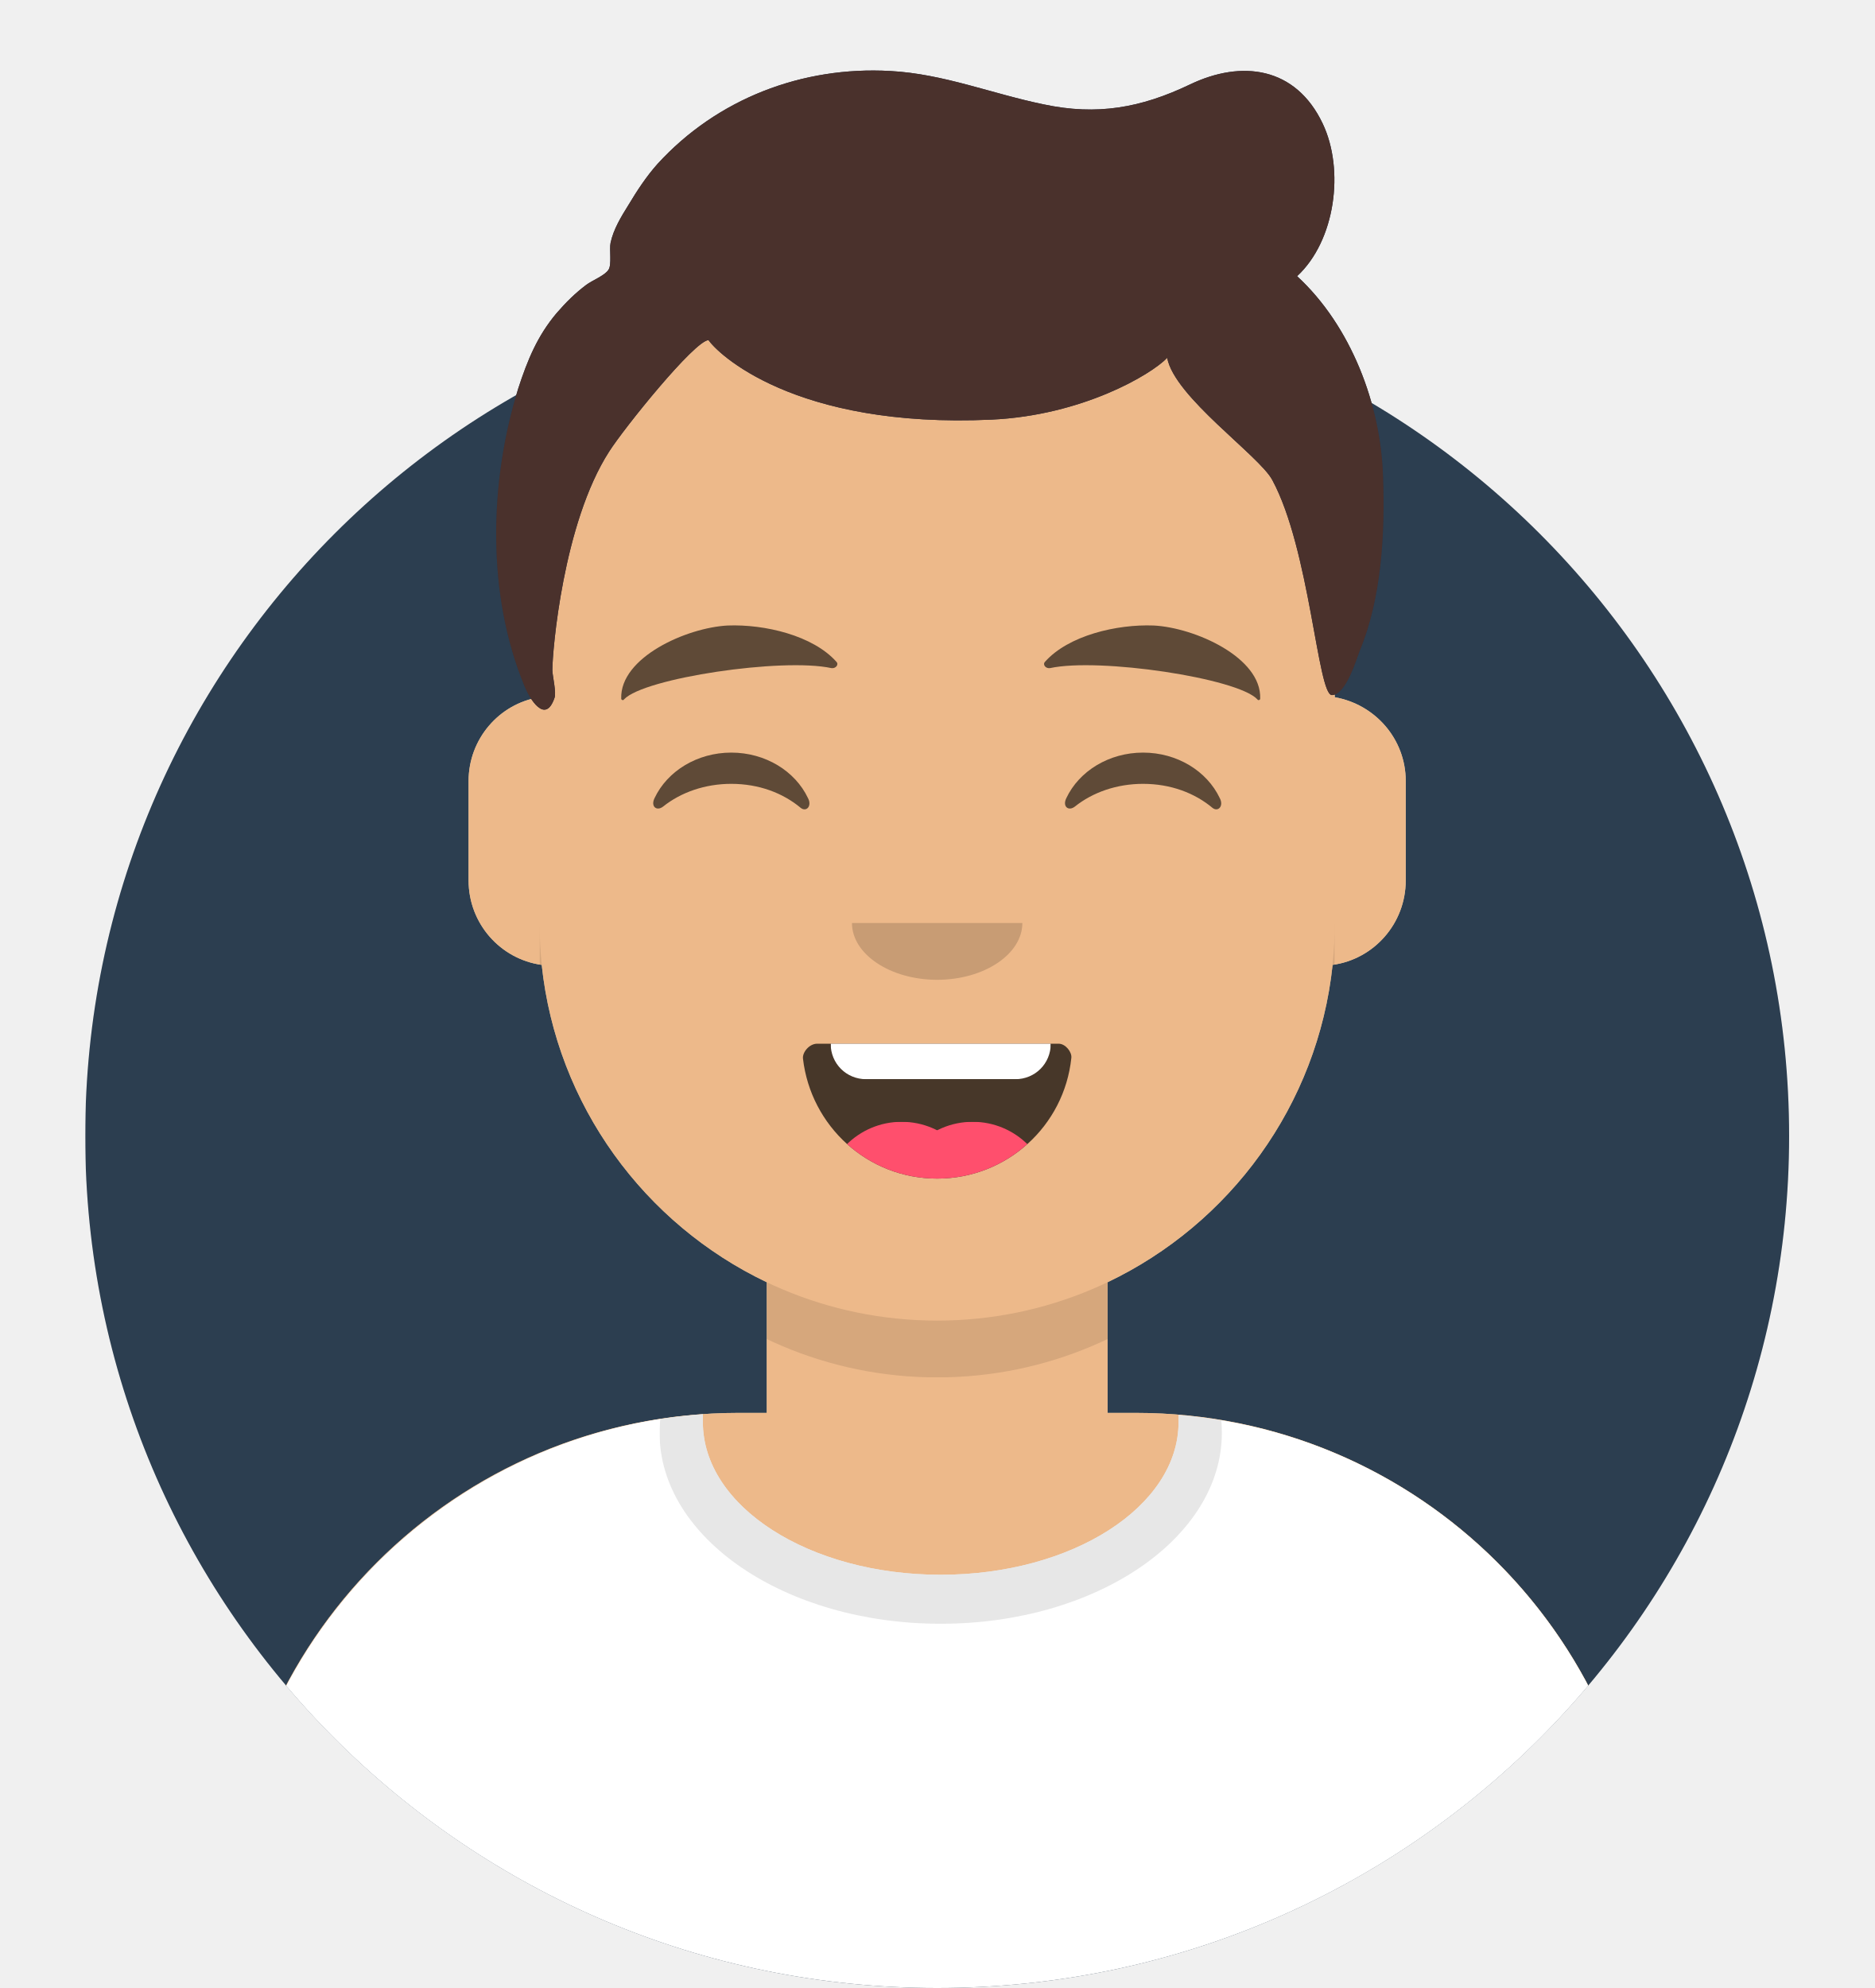
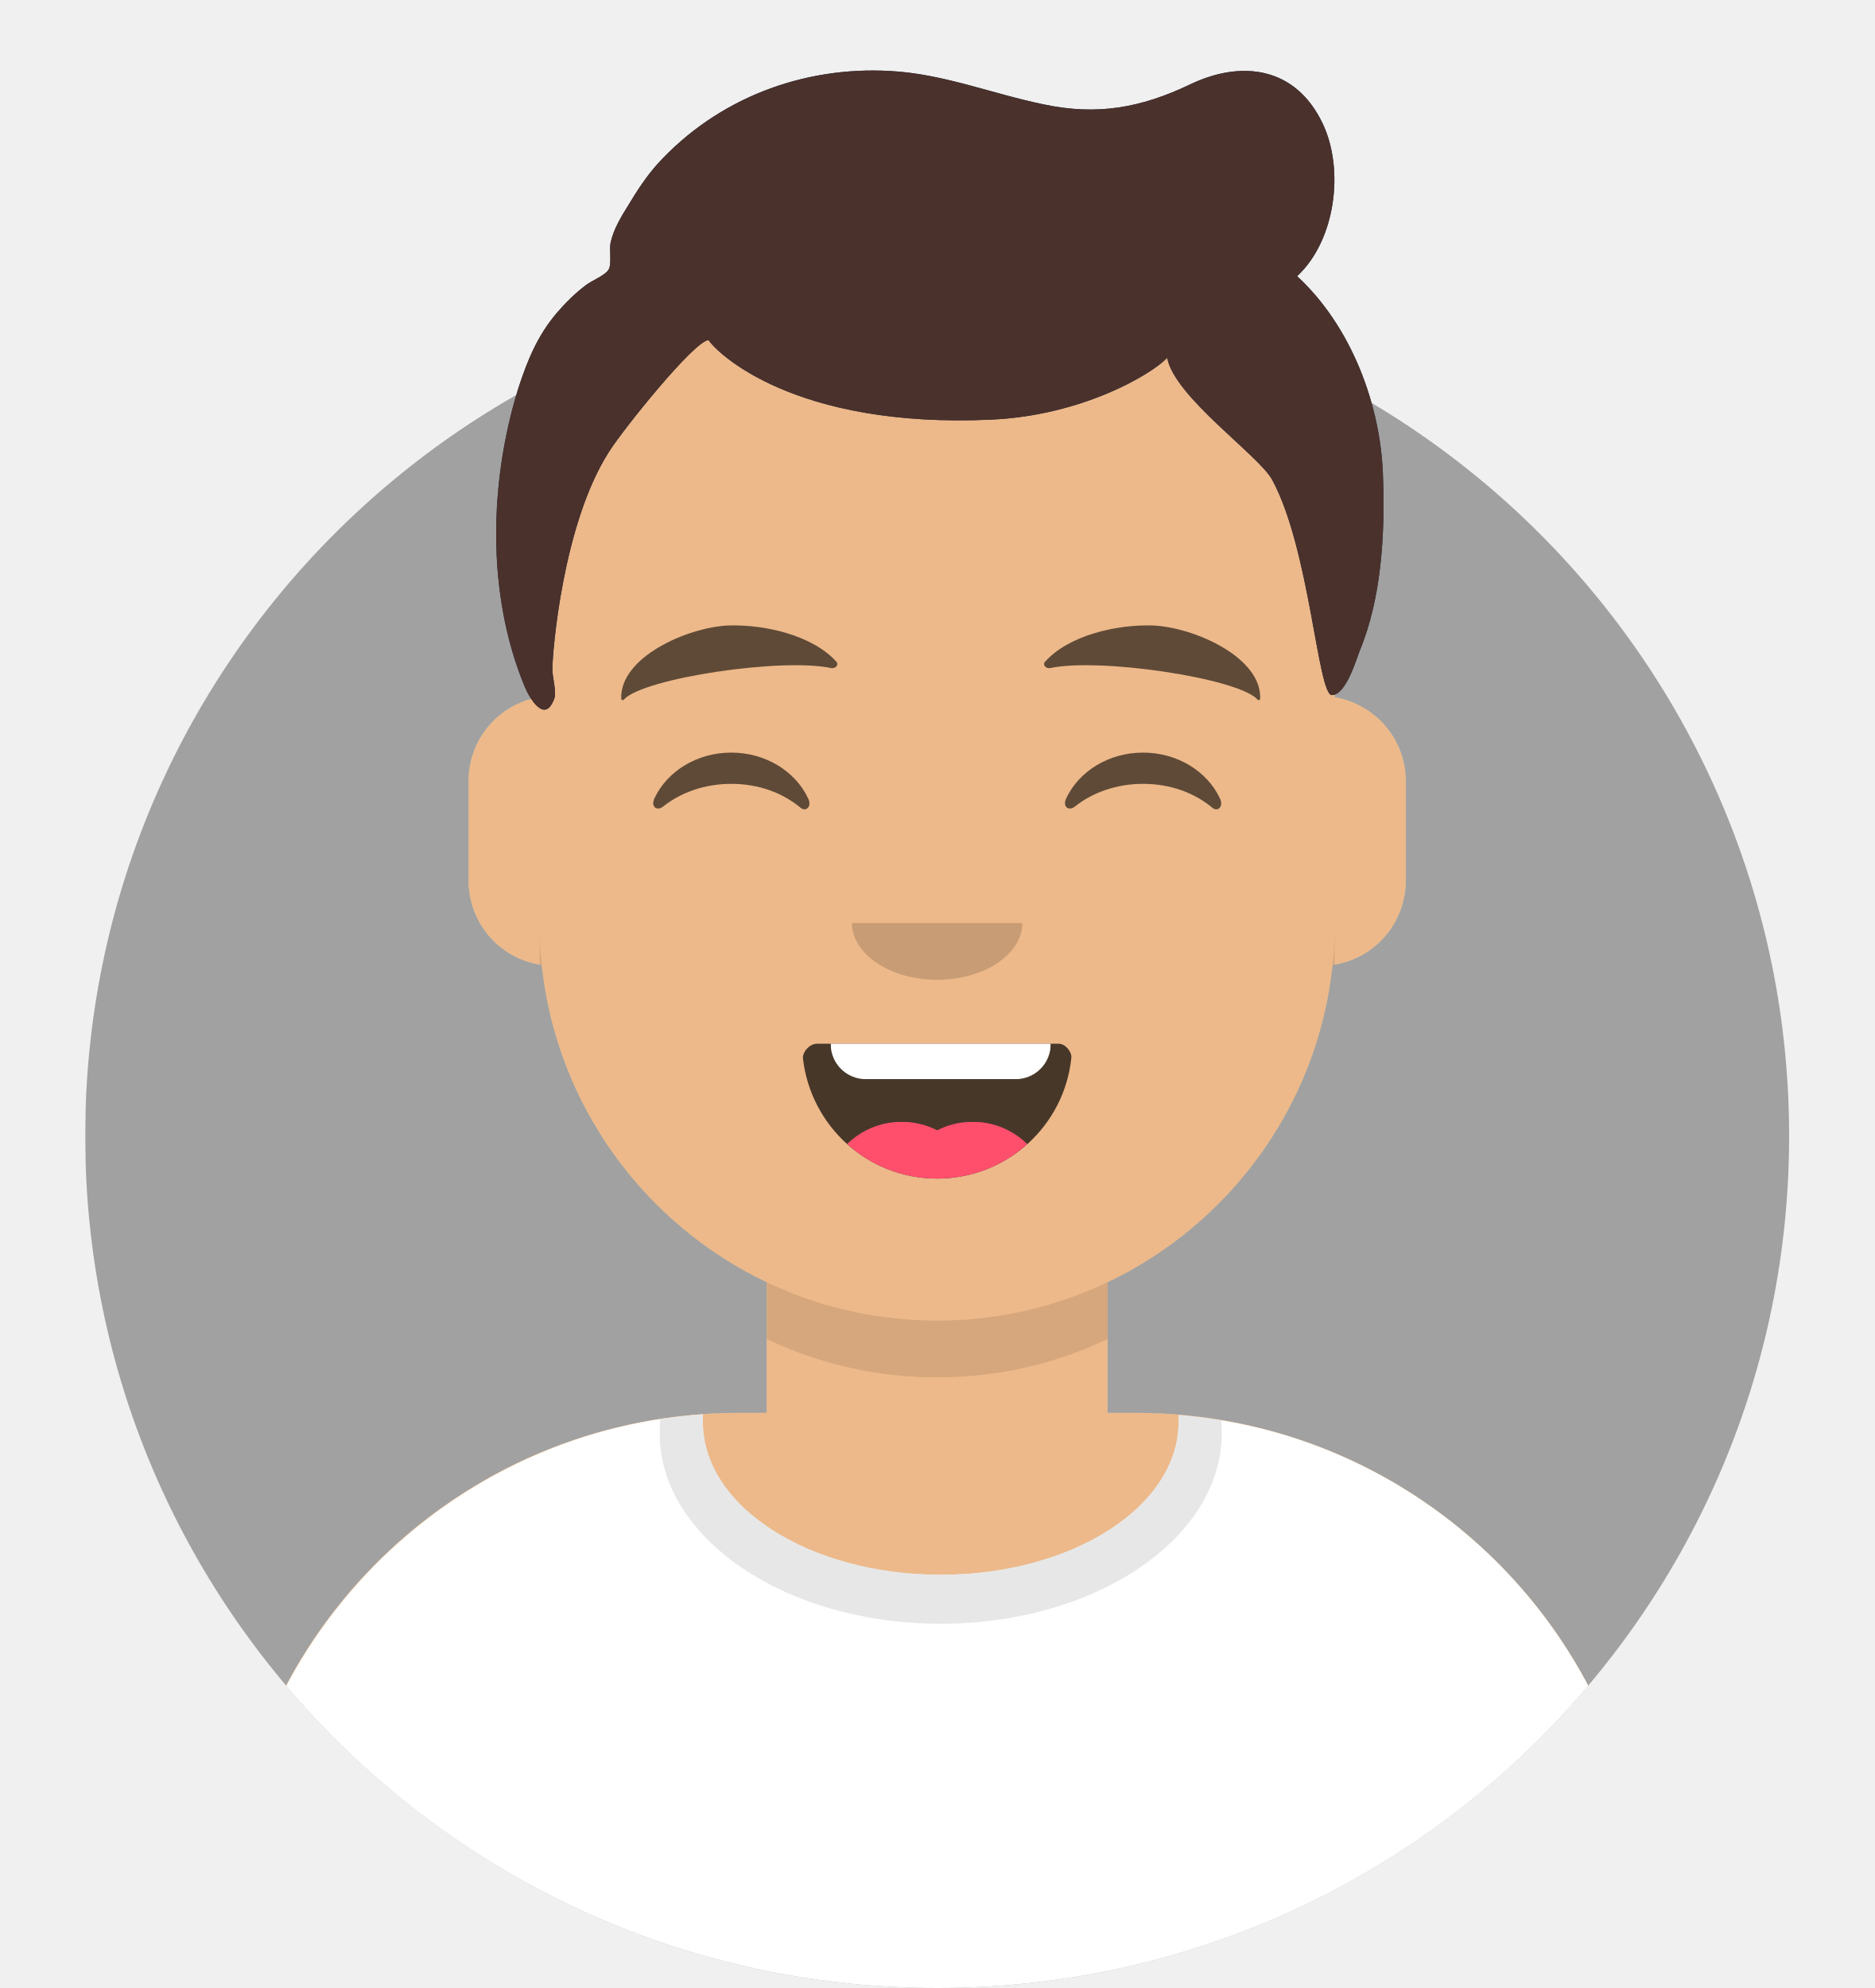
<svg xmlns="http://www.w3.org/2000/svg" version="1.1" id="Layer_1" x="0px" y="0px" viewBox="0 0 264 280" style="enable-background:new 0 0 264 280;" xml:space="preserve">
  <style type="text/css">
	.st0{fill-rule:evenodd;clip-rule:evenodd;fill:#E6E6E6;}
	.st1{filter:url(#Adobe_OpacityMaskFilter);}
	.st2{fill-rule:evenodd;clip-rule:evenodd;fill:#FFFFFF;}
	.st3{mask:url(#mask-2_1_);}
- 	.st4{fill-rule:evenodd;clip-rule:evenodd;fill:#2C3E50;}
+ 	.st4{fill-rule:evenodd;clip-rule:evenodd;fill:rgba(0, 0, 0, 0.3);}
	.st5{filter:url(#Adobe_OpacityMaskFilter_1_);}
	.st6{mask:url(#mask-4_1_);}
	.st7{fill-rule:evenodd;clip-rule:evenodd;fill:#D0C6AC;}
	.st8{filter:url(#Adobe_OpacityMaskFilter_2_);}
	.st9{mask:url(#mask-6_1_);}
	.st10{fill-rule:evenodd;clip-rule:evenodd;fill:#EDB98A;}
	.st11{filter:url(#Adobe_OpacityMaskFilter_3_);}
	.st12{mask:url(#mask-6_2_);fill-rule:evenodd;clip-rule:evenodd;fill-opacity:0.1;}
	.st13{filter:url(#Adobe_OpacityMaskFilter_4_);}
	.st14{mask:url(#react-mask-952_1_);}
	.st15{filter:url(#Adobe_OpacityMaskFilter_5_);}
	.st16{opacity:0.6;mask:url(#react-mask-952_2_);}
	.st17{fill-rule:evenodd;clip-rule:evenodd;fill-opacity:0.16;}
	.st18{fill-rule:evenodd;clip-rule:evenodd;fill-opacity:0.7;}
	.st19{filter:url(#Adobe_OpacityMaskFilter_6_);}
	.st20{mask:url(#react-mask-934_1_);fill-rule:evenodd;clip-rule:evenodd;fill:#FFFFFF;}
	.st21{filter:url(#Adobe_OpacityMaskFilter_7_);}
	.st22{mask:url(#react-mask-934_2_);}
	.st23{fill-rule:evenodd;clip-rule:evenodd;fill:#FF4F6D;}
	.st24{fill-rule:evenodd;clip-rule:evenodd;fill-opacity:0.6;}
	.st25{filter:url(#Adobe_OpacityMaskFilter_8_);}
	.st26{mask:url(#react-mask-925_1_);}
	.st27{fill-rule:evenodd;clip-rule:evenodd;fill:#28354B;}
	.st28{filter:url(#Adobe_OpacityMaskFilter_9_);}
	.st29{mask:url(#react-mask-924_1_);}
	.st30{fill-rule:evenodd;clip-rule:evenodd;fill:#4A312C;}
</style>
  <g>
    <g transform="translate(-825, -1100)">
      <g transform="translate(825, 1100)">
        <g id="Circle" transform="translate(12, 40)">
          <g id="Circle-Background">
            <circle class="st0" cx="120" cy="120" r="120" />
          </g>
          <defs>
            <filter id="Adobe_OpacityMaskFilter" filterUnits="userSpaceOnUse" x="0" y="0" width="240" height="240">
              <feColorMatrix type="matrix" values="1 0 0 0 0  0 1 0 0 0  0 0 1 0 0  0 0 0 1 0" />
            </filter>
          </defs>
          <mask maskUnits="userSpaceOnUse" x="0" y="0" width="240" height="240" id="mask-2_1_">
            <g class="st1">
              <circle id="path-1_1_" class="st2" cx="120" cy="120" r="120" />
            </g>
          </mask>
          <g class="st3">
            <rect class="st4" width="240" height="240" />
          </g>
        </g>
        <g id="Mask">
			</g>
        <defs>
          <filter id="Adobe_OpacityMaskFilter_1_" filterUnits="userSpaceOnUse" x="-1" y="0" width="265" height="280">
            <feColorMatrix type="matrix" values="1 0 0 0 0  0 1 0 0 0  0 0 1 0 0  0 0 0 1 0" />
          </filter>
        </defs>
        <mask maskUnits="userSpaceOnUse" x="-1" y="0" width="265" height="280" id="mask-4_1_">
          <g class="st5">
            <path id="path-3_1_" class="st2" d="M12,160c0,66.3,53.7,120,120,120s120-53.7,120-120h12V0H0v160H12z" />
          </g>
        </mask>
        <g id="Avataaar" class="st6">
          <g id="Body" transform="translate(32, 36)">
            <g>
              <path class="st7" d="M124,144.6V163h4l0,0c39.8,0,72,32.2,72,72v9H0v-9c0-39.8,32.2-72,72-72l0,0h4v-18.4        c-17.2-8.2-29.6-24.9-31.7-44.7C38.5,99.1,34,94.1,34,88V74c0-5.9,4.3-10.9,10-11.8V56l0,0c0-30.9,25.1-56,56-56l0,0l0,0        c30.9,0,56,25.1,56,56v6.2c5.7,1,10,5.9,10,11.8v14c0,6.1-4.5,11.1-10.3,11.9C153.6,119.7,141.2,136.4,124,144.6z" />
            </g>
            <defs>
              <filter id="Adobe_OpacityMaskFilter_2_" filterUnits="userSpaceOnUse" x="-32" y="0" width="264" height="244">
                <feColorMatrix type="matrix" values="1 0 0 0 0  0 1 0 0 0  0 0 1 0 0  0 0 0 1 0" />
              </filter>
            </defs>
            <mask maskUnits="userSpaceOnUse" x="-32" y="0" width="264" height="244" id="mask-6_1_">
              <g class="st8">
                <path id="path-5_1_" class="st2" d="M124,144.6V163h4l0,0c39.8,0,72,32.2,72,72v9H0v-9c0-39.8,32.2-72,72-72l0,0h4v-18.4         c-17.2-8.2-29.6-24.9-31.7-44.7C38.5,99.1,34,94.1,34,88V74c0-5.9,4.3-10.9,10-11.8V56l0,0c0-30.9,25.1-56,56-56l0,0l0,0         c30.9,0,56,25.1,56,56v6.2c5.7,1,10,5.9,10,11.8v14c0,6.1-4.5,11.1-10.3,11.9C153.6,119.7,141.2,136.4,124,144.6z" />
              </g>
            </mask>
            <g class="st9">
              <g id="Color" transform="translate(-32, 0)">
                <rect class="st10" width="264" height="244" />
              </g>
            </g>
            <defs>
              <filter id="Adobe_OpacityMaskFilter_3_" filterUnits="userSpaceOnUse" x="44" y="79" width="112" height="79">
                <feColorMatrix type="matrix" values="1 0 0 0 0  0 1 0 0 0  0 0 1 0 0  0 0 0 1 0" />
              </filter>
            </defs>
            <mask maskUnits="userSpaceOnUse" x="44" y="79" width="112" height="79" id="mask-6_2_">
              <g class="st11">
                <path id="path-5_2_" class="st2" d="M124,144.6V163h4l0,0c39.8,0,72,32.2,72,72v9H0v-9c0-39.8,32.2-72,72-72l0,0h4v-18.4         c-17.2-8.2-29.6-24.9-31.7-44.7C38.5,99.1,34,94.1,34,88V74c0-5.9,4.3-10.9,10-11.8V56l0,0c0-30.9,25.1-56,56-56l0,0l0,0         c30.9,0,56,25.1,56,56v6.2c5.7,1,10,5.9,10,11.8v14c0,6.1-4.5,11.1-10.3,11.9C153.6,119.7,141.2,136.4,124,144.6z" />
              </g>
            </mask>
            <path id="Neck-Shadow" class="st12" d="M156,79v23c0,30.9-25.1,56-56,56s-56-25.1-56-56V79v15c0,30.9,25.1,56,56,56       s56-25.1,56-56V79z" />
          </g>
          <g transform="translate(0, 170)">
            <g id="Clothes">
              <path class="st0" d="M166,29.3c37,3,66,34,66,71.8v8.9H32v-8.9C32,63,61.6,31.8,99,29.2c0,0.4,0,0.7,0,1.1        c0,11.9,15,21.5,33.5,21.5S166,42.2,166,30.3C166,30,166,29.6,166,29.3z" />
            </g>
            <defs>
              <filter id="Adobe_OpacityMaskFilter_4_" filterUnits="userSpaceOnUse" x="0" y="0" width="264" height="110">
                <feColorMatrix type="matrix" values="1 0 0 0 0  0 1 0 0 0  0 0 1 0 0  0 0 0 1 0" />
              </filter>
            </defs>
            <mask maskUnits="userSpaceOnUse" x="0" y="0" width="264" height="110" id="react-mask-952_1_">
              <g class="st13">
                <path id="react-path-951_1_" class="st2" d="M166,29.3c37,3,66,34,66,71.8v8.9H32v-8.9C32,63,61.6,31.8,99,29.2         c0,0.4,0,0.7,0,1.1c0,11.9,15,21.5,33.5,21.5S166,42.2,166,30.3C166,30,166,29.6,166,29.3z" />
              </g>
            </mask>
            <g class="st14">
              <rect class="st2" width="264" height="110" />
            </g>
            <defs>
              <filter id="Adobe_OpacityMaskFilter_5_" filterUnits="userSpaceOnUse" x="92.9" y="4.9" width="79.3" height="53.8">
                <feColorMatrix type="matrix" values="1 0 0 0 0  0 1 0 0 0  0 0 1 0 0  0 0 0 1 0" />
              </filter>
            </defs>
            <mask maskUnits="userSpaceOnUse" x="92.9" y="4.9" width="79.3" height="53.8" id="react-mask-952_2_">
              <g class="st15">
                <path id="react-path-951_2_" class="st2" d="M166,29.3c37,3,66,34,66,71.8v8.9H32v-8.9C32,63,61.6,31.8,99,29.2         c0,0.4,0,0.7,0,1.1c0,11.9,15,21.5,33.5,21.5S166,42.2,166,30.3C166,30,166,29.6,166,29.3z" />
              </g>
            </mask>
            <g id="Shadowy" class="st16">
              <g transform="translate(92, 4)">
                <ellipse class="st17" cx="40.5" cy="27.8" rx="39.6" ry="26.9" />
              </g>
            </g>
          </g>
          <g id="Face" transform="translate(76, 82)">
            <g transform="translate(2, 52)">
              <g id="Mouth">
                <path class="st18" d="M35.1,15.1C36.2,24.6,44.2,32,54,32c9.8,0,17.9-7.4,18.9-17c0.1-0.8-0.8-2-1.8-2c-14.9,0-26.3,0-34,0         C36,13,35,14.2,35.1,15.1z" />
              </g>
              <defs>
                <filter id="Adobe_OpacityMaskFilter_6_" filterUnits="userSpaceOnUse" x="39" y="2" width="31" height="16">
                  <feColorMatrix type="matrix" values="1 0 0 0 0  0 1 0 0 0  0 0 1 0 0  0 0 0 1 0" />
                </filter>
              </defs>
              <mask maskUnits="userSpaceOnUse" x="39" y="2" width="31" height="16" id="react-mask-934_1_">
                <g class="st19">
                  <path id="react-path-933_1_" class="st2" d="M35.1,15.1C36.2,24.6,44.2,32,54,32c9.8,0,17.9-7.4,18.9-17          c0.1-0.8-0.8-2-1.8-2c-14.9,0-26.3,0-34,0C36,13,35,14.2,35.1,15.1z" />
                </g>
              </mask>
              <path id="Teeth" class="st20" d="M44,2h21c2.8,0,5,2.2,5,5v6c0,2.8-2.2,5-5,5H44c-2.8,0-5-2.2-5-5V7C39,4.2,41.2,2,44,2z" />
              <defs>
                <filter id="Adobe_OpacityMaskFilter_7_" filterUnits="userSpaceOnUse" x="38" y="24" width="32" height="22">
                  <feColorMatrix type="matrix" values="1 0 0 0 0  0 1 0 0 0  0 0 1 0 0  0 0 0 1 0" />
                </filter>
              </defs>
              <mask maskUnits="userSpaceOnUse" x="38" y="24" width="32" height="22" id="react-mask-934_2_">
                <g class="st21">
                  <path id="react-path-933_2_" class="st2" d="M35.1,15.1C36.2,24.6,44.2,32,54,32c9.8,0,17.9-7.4,18.9-17          c0.1-0.8-0.8-2-1.8-2c-14.9,0-26.3,0-34,0C36,13,35,14.2,35.1,15.1z" />
                </g>
              </mask>
              <g id="Tongue" class="st22">
                <g transform="translate(38, 24)">
                  <circle class="st23" cx="11" cy="11" r="11" />
                  <circle class="st23" cx="21" cy="11" r="11" />
                </g>
              </g>
            </g>
            <g transform="translate(28, 40)">
              <path id="Nose" class="st17" d="M16,8c0,4.4,5.4,8,12,8l0,0c6.6,0,12-3.6,12-8" />
            </g>
            <g transform="translate(0, 8)">
              <path id="Squint" class="st24" d="M16.2,22.4C18,18.6,22.2,16,27,16c4.8,0,9,2.6,10.8,6.4c0.6,1.1-0.2,2-1,1.4        c-2.5-2.1-5.9-3.4-9.8-3.4c-3.7,0-7.1,1.2-9.6,3.2C16.5,24.3,15.6,23.6,16.2,22.4z" />
              <path class="st24" d="M74.2,22.4C76,18.6,80.2,16,85,16c4.8,0,9,2.6,10.8,6.4c0.6,1.1-0.2,2-1,1.4c-2.5-2.1-5.9-3.4-9.8-3.4        c-3.7,0-7.1,1.2-9.6,3.2C74.5,24.3,73.6,23.6,74.2,22.4z" />
            </g>
            <g>
              <path id="Eyebrow" class="st24" d="M26.5,6.1c-5.8,0.3-15.2,4.5-15,10.3c0,0.2,0.3,0.3,0.4,0.1c2.8-3,22.3-5.9,29.2-4.4        c0.6,0.1,1.1-0.5,0.7-0.9C38.5,7.5,31.7,5.9,26.5,6.1" />
              <path class="st24" d="M86.5,6.1c5.8,0.3,15.2,4.5,15,10.3c0,0.2-0.3,0.3-0.4,0.1c-2.8-3-22.3-5.9-29.2-4.4        c-0.6,0.1-1.1-0.5-0.7-0.9C74.5,7.5,81.3,5.9,86.5,6.1" />
            </g>
          </g>
          <g id="Top">
            <defs>
              <filter id="Adobe_OpacityMaskFilter_8_" filterUnits="userSpaceOnUse" x="-1" y="0" width="264" height="280">
                <feColorMatrix type="matrix" values="1 0 0 0 0  0 1 0 0 0  0 0 1 0 0  0 0 0 1 0" />
              </filter>
            </defs>
            <mask maskUnits="userSpaceOnUse" x="-1" y="0" width="264" height="280" id="react-mask-925_1_">
              <g class="st25">
                <rect id="react-path-927_1_" class="st2" width="264" height="280" />
              </g>
            </mask>
            <g class="st26">
              <g transform="translate(-1, 0)">
                <g id="Short-Hair">
                  <path class="st27" d="M183.7,38.9c5.4-5,6.7-15,3.6-21.5c-3.8-8-11.4-9-18.7-5.5c-6.9,3.3-13.1,4.4-20.6,2.8          c-7.3-1.5-14.1-4.3-21.6-4.7C114,9.3,102,13.9,93.6,23.1c-1.6,1.8-2.9,3.8-4.1,5.8c-1,1.6-2.1,3.4-2.5,5.3          c-0.2,0.9,0.2,3.1-0.3,3.8c-0.5,0.8-2.3,1.5-3.1,2.1c-1.6,1.2-2.9,2.5-4.2,4c-2.7,3.2-4.1,6.6-5.4,10.6          c-4.1,13.2-4.5,29,0.9,42c0.7,1.7,2.9,5.4,4.2,1.6c0.3-0.7-0.3-3.2-0.3-3.9c0-2.7,1.5-20.7,8-30.8c2.1-3.3,12-15.6,14-15.7          c1.1,1.7,11.9,12.5,39.9,11.2c12.7-0.6,22.4-6.3,24.7-8.7c1,5.5,13,13.8,14.8,17.2c5.3,9.8,6.4,30.3,8.4,30.3          s3.5-5.2,3.9-6.2c3.1-7.4,3.6-16.6,3.3-24.6C195.5,57,191.3,45.9,183.7,38.9z" />
                </g>
                <defs>
                  <filter id="Adobe_OpacityMaskFilter_9_" filterUnits="userSpaceOnUse" x="0" y="0" width="264" height="280">
                    <feColorMatrix type="matrix" values="1 0 0 0 0  0 1 0 0 0  0 0 1 0 0  0 0 0 1 0" />
                  </filter>
                </defs>
                <mask maskUnits="userSpaceOnUse" x="0" y="0" width="264" height="280" id="react-mask-924_1_">
                  <g class="st28">
                    <path id="react-path-926_1_" class="st2" d="M183.7,38.9c5.4-5,6.7-15,3.6-21.5c-3.8-8-11.4-9-18.7-5.5           c-6.9,3.3-13.1,4.4-20.6,2.8c-7.3-1.5-14.1-4.3-21.6-4.7C114,9.3,102,13.9,93.6,23.1c-1.6,1.8-2.9,3.8-4.1,5.8           c-1,1.6-2.1,3.4-2.5,5.3c-0.2,0.9,0.2,3.1-0.3,3.8c-0.5,0.8-2.3,1.5-3.1,2.1c-1.6,1.2-2.9,2.5-4.2,4           c-2.7,3.2-4.1,6.6-5.4,10.6c-4.1,13.2-4.5,29,0.9,42c0.7,1.7,2.9,5.4,4.2,1.6c0.3-0.7-0.3-3.2-0.3-3.9           c0-2.7,1.5-20.7,8-30.8c2.1-3.3,12-15.6,14-15.7c1.1,1.7,11.9,12.5,39.9,11.2c12.7-0.6,22.4-6.3,24.7-8.7           c1,5.5,13,13.8,14.8,17.2c5.3,9.8,6.4,30.3,8.4,30.3s3.5-5.2,3.9-6.2c3.1-7.4,3.6-16.6,3.3-24.6           C195.5,57,191.3,45.9,183.7,38.9z" />
                  </g>
                </mask>
                <g class="st29">
                  <g transform="translate(0, 0) ">
                    <rect class="st30" width="264" height="280" />
                  </g>
                </g>
              </g>
            </g>
          </g>
        </g>
      </g>
    </g>
  </g>
</svg>
